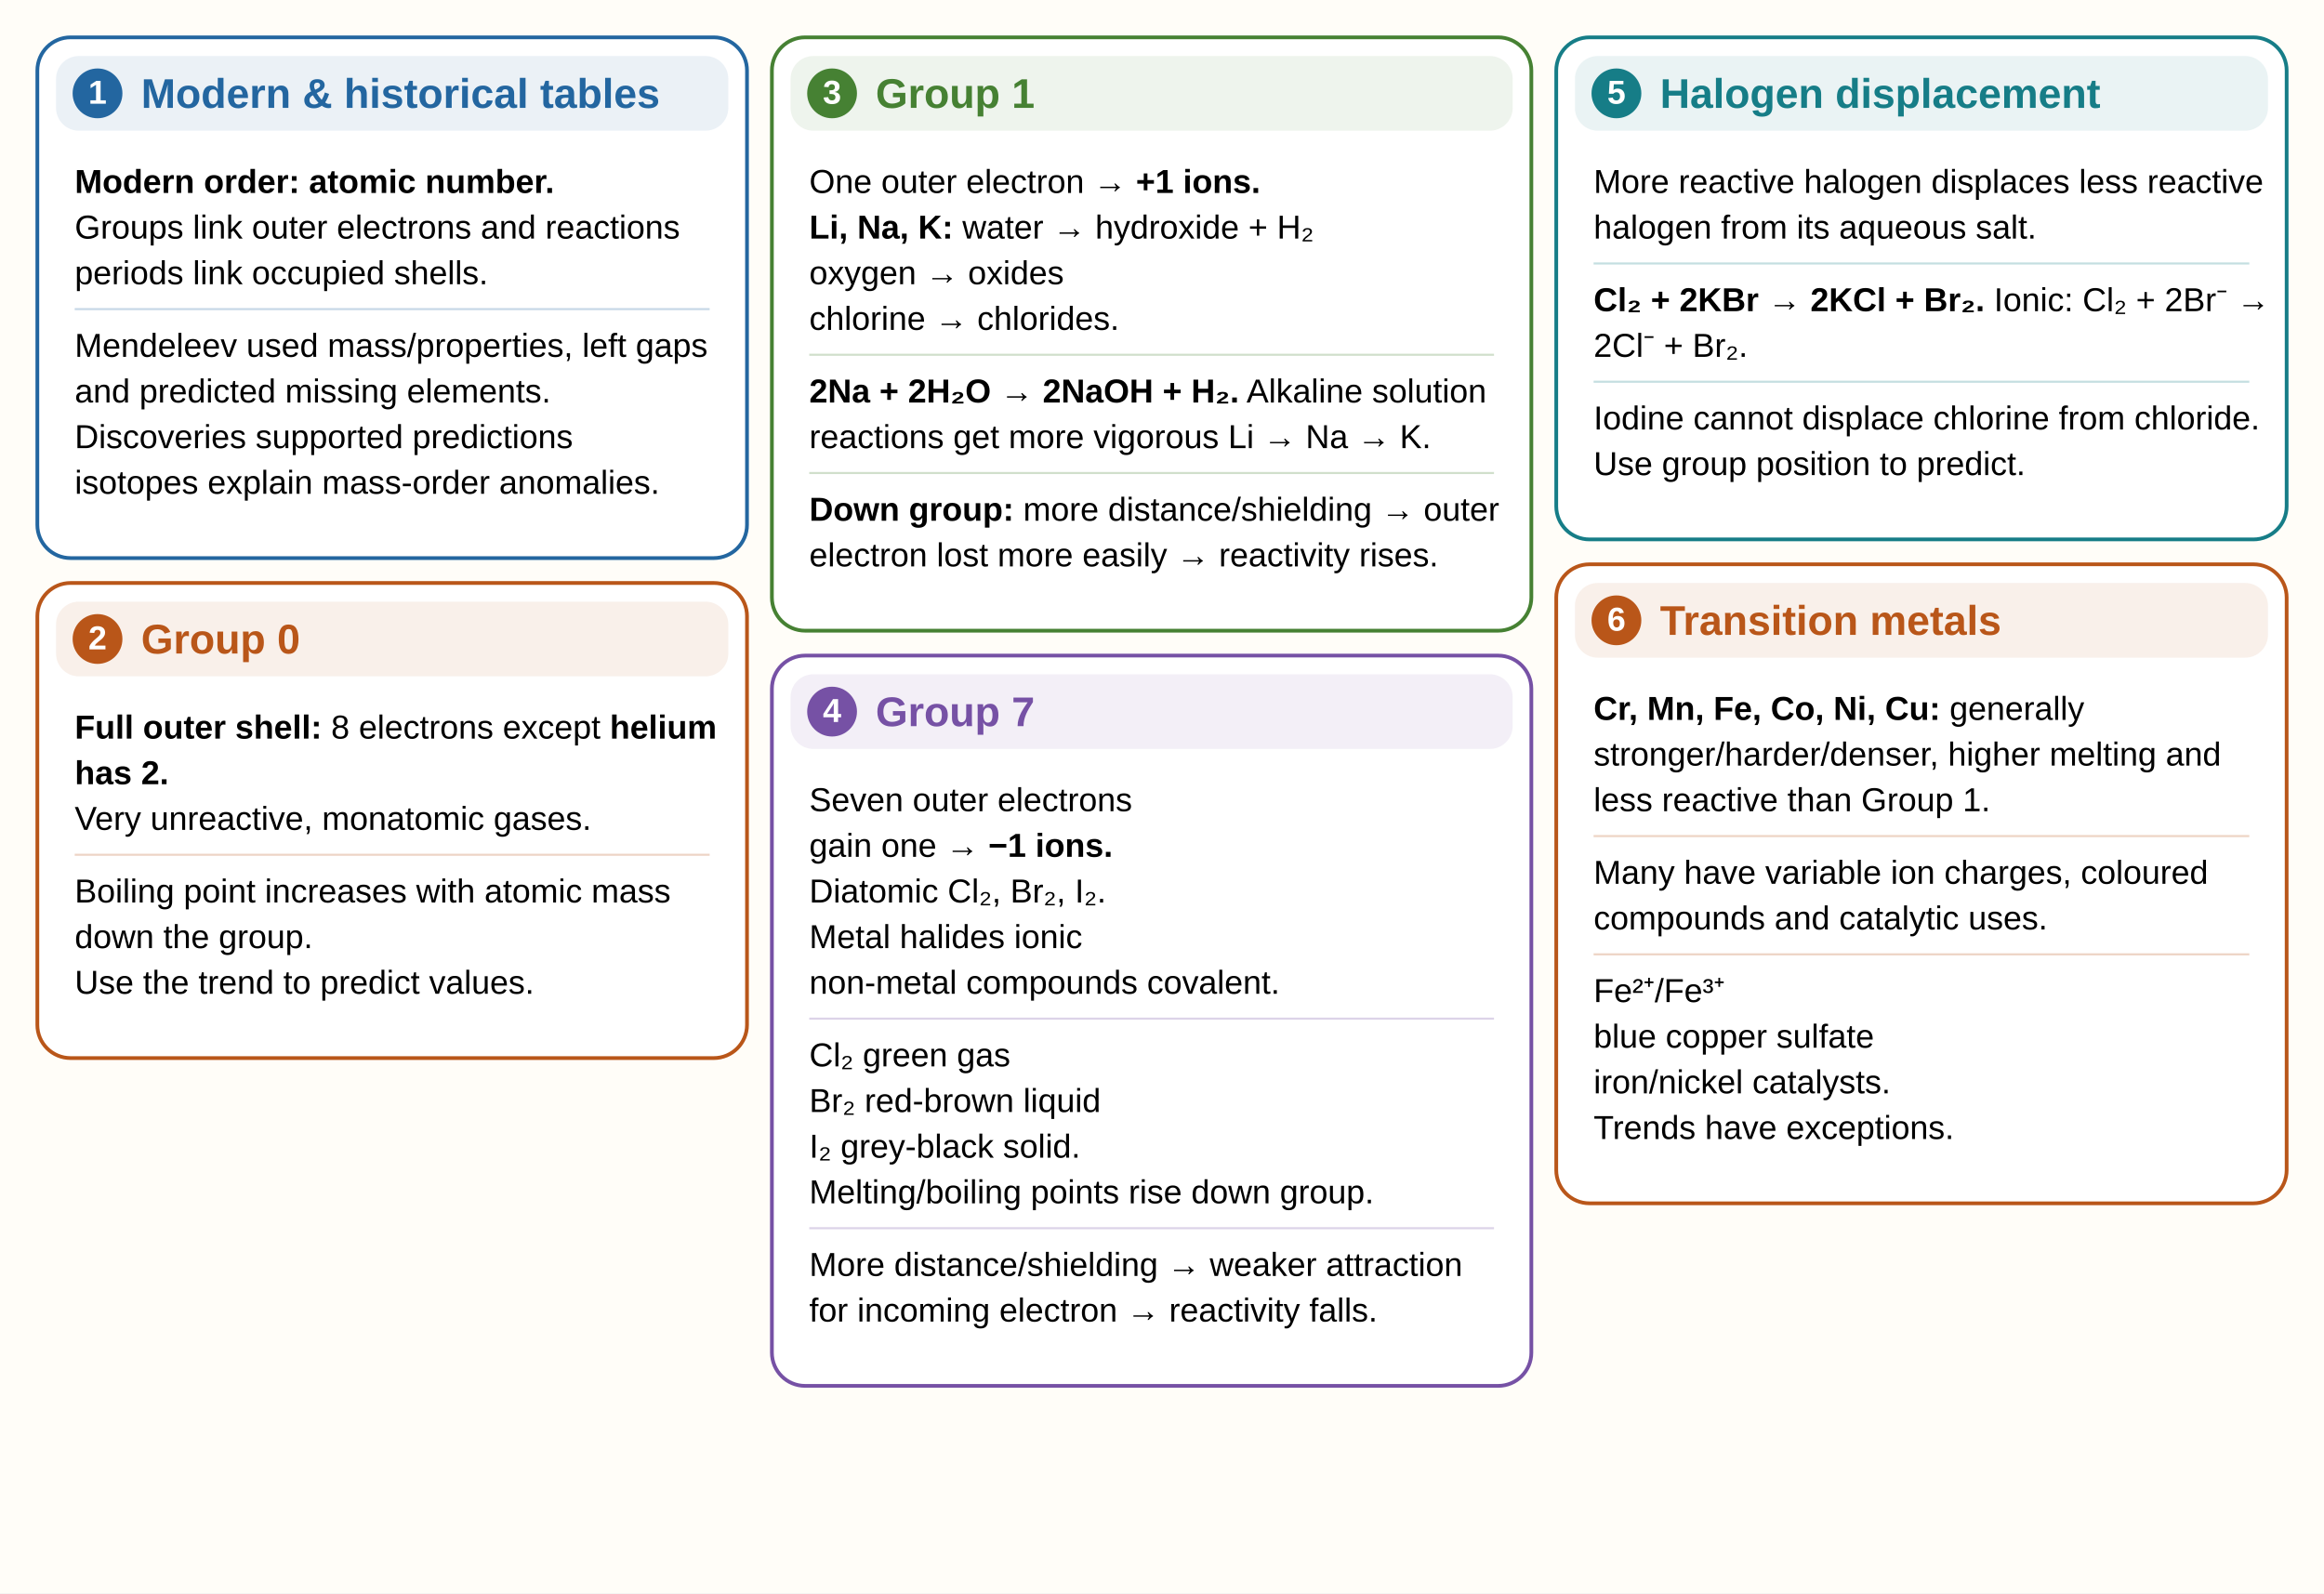
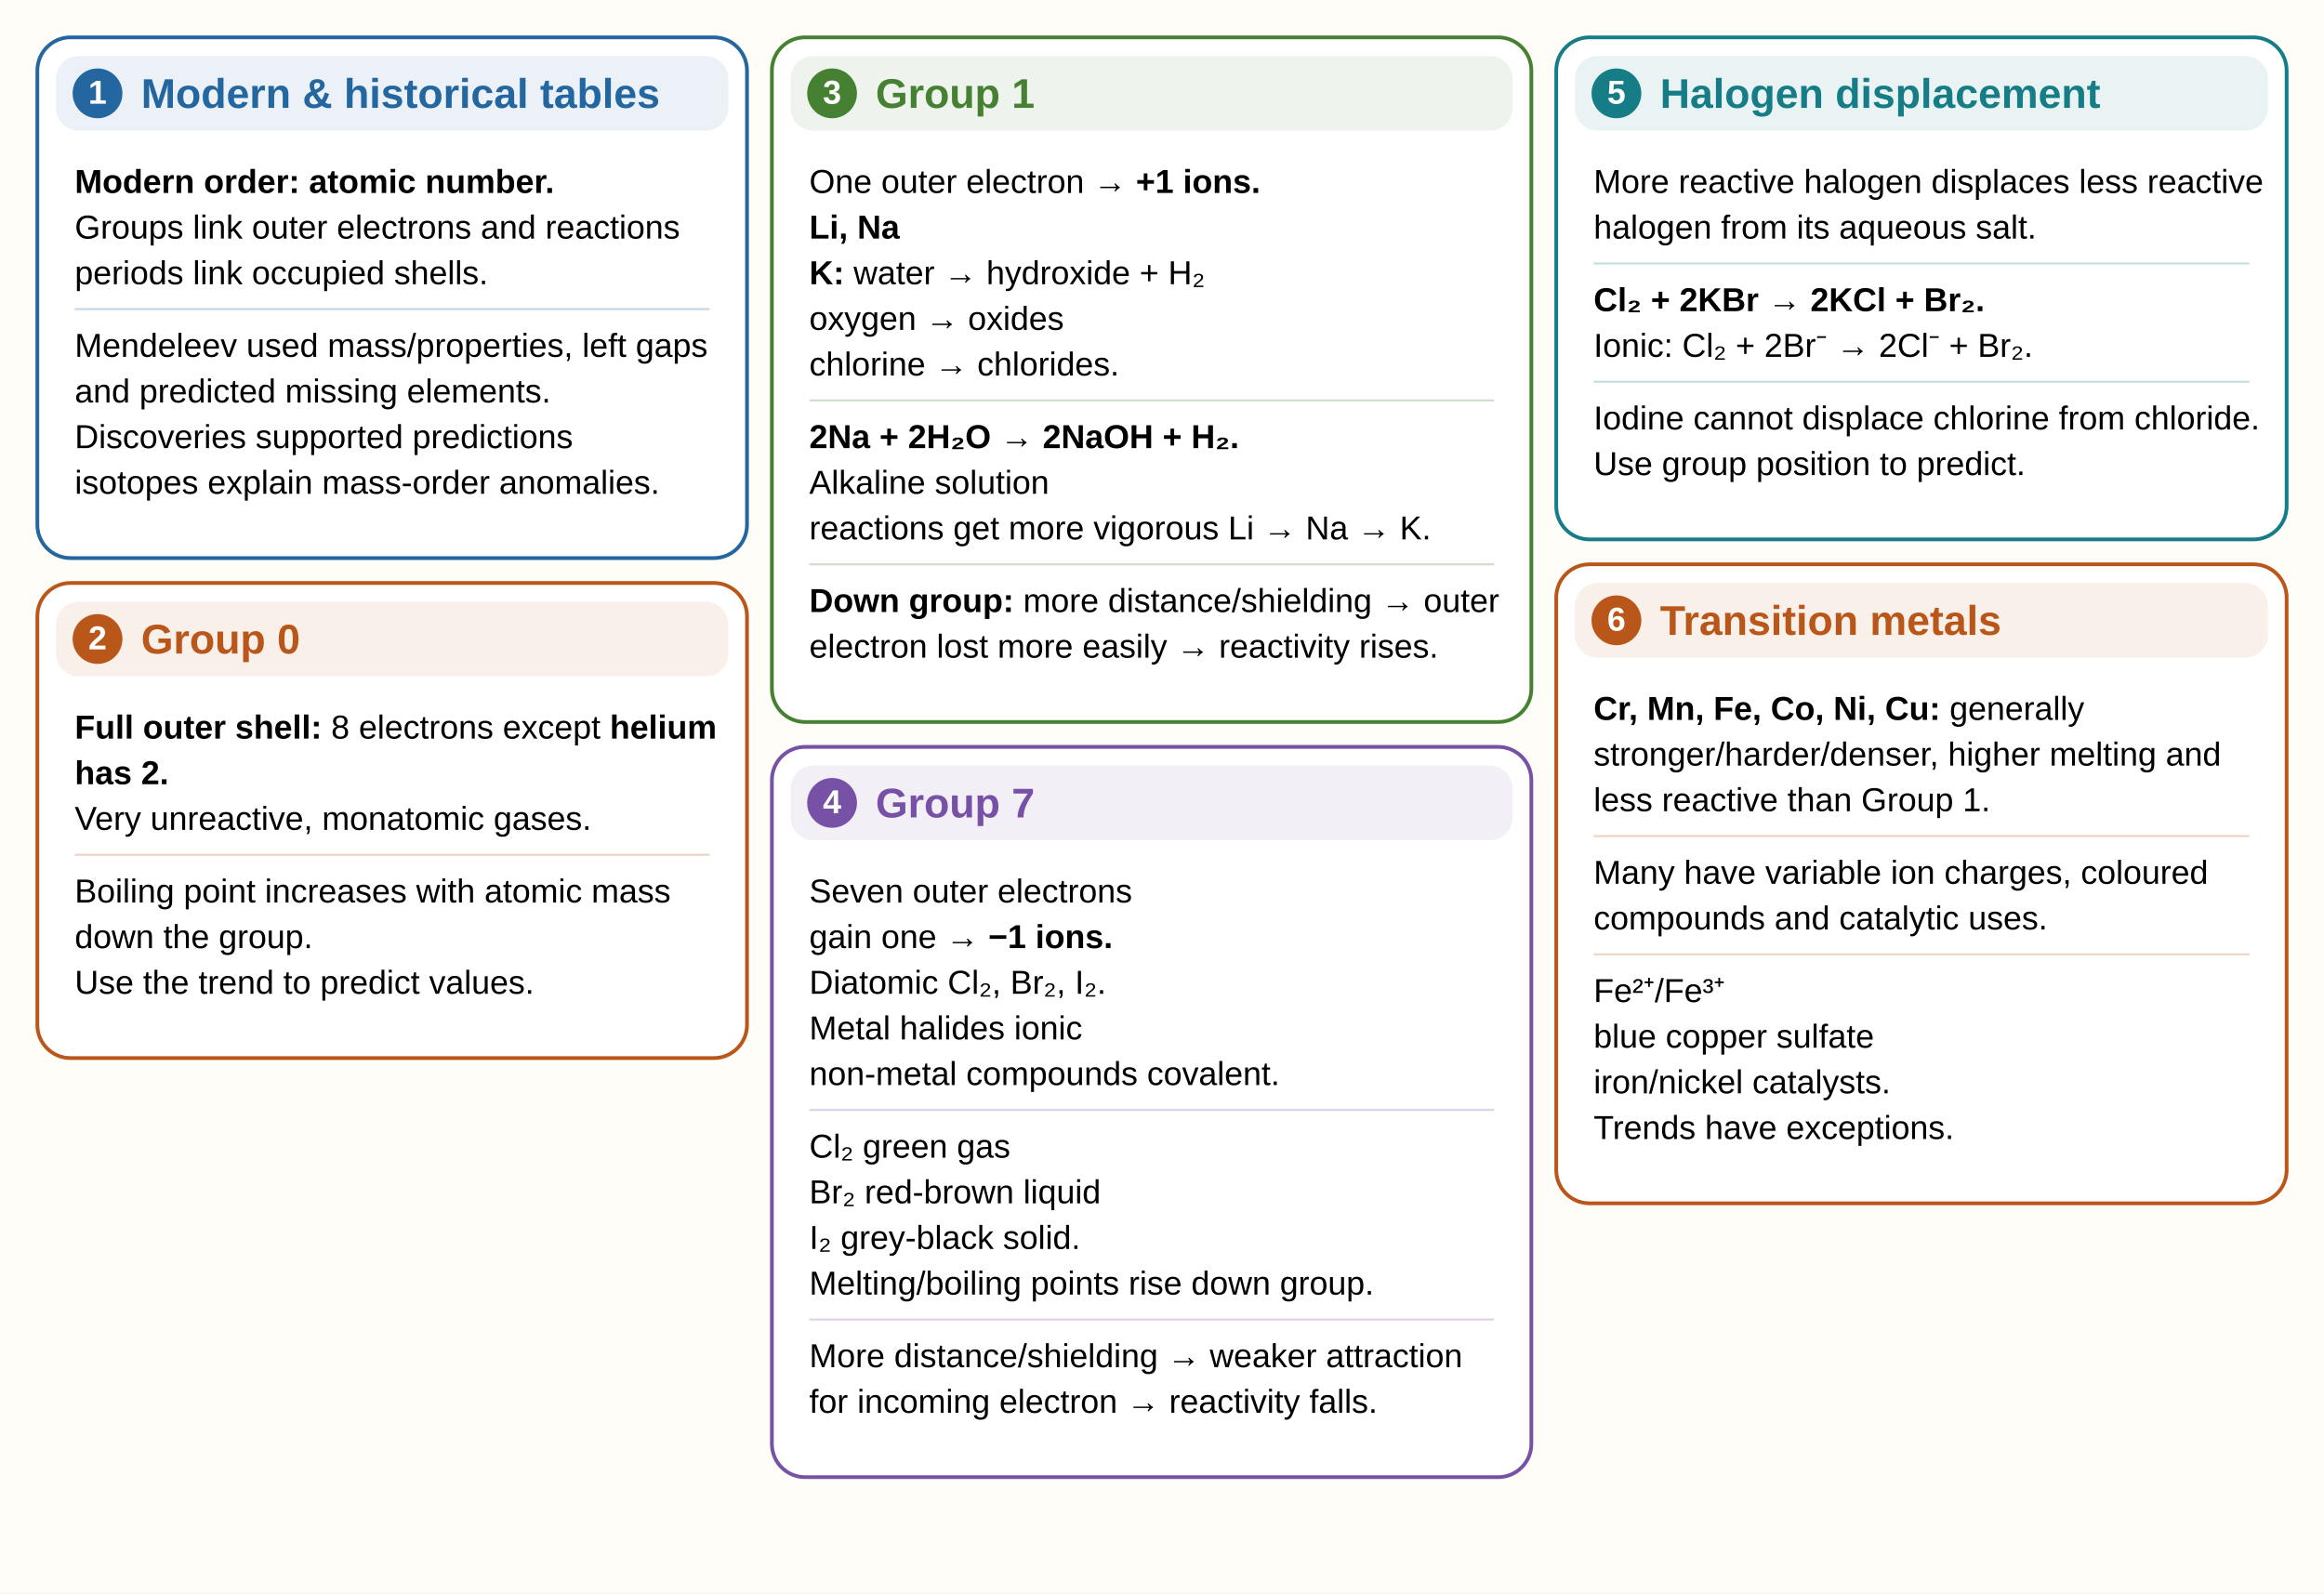
<svg xmlns="http://www.w3.org/2000/svg" width="2400" height="1645.714" viewBox="0 0 1120 768" role="img" aria-labelledby="map-title map-description" data-print-width-mm="277" font-family="Segoe UI,Arial,sans-serif">
  <defs>
    <marker id="arrow-2366a0" viewBox="0 0 10 10" refX="9" refY="5" markerWidth="4" markerHeight="4" orient="auto-start-reverse">
      <path d="M1 1L9 5L1 9" fill="none" stroke="#2366a0" stroke-width="2" stroke-linejoin="round" />
    </marker>
    <marker id="arrow-b95619" viewBox="0 0 10 10" refX="9" refY="5" markerWidth="4" markerHeight="4" orient="auto-start-reverse">
      <path d="M1 1L9 5L1 9" fill="none" stroke="#b95619" stroke-width="2" stroke-linejoin="round" />
    </marker>
    <marker id="arrow-468133" viewBox="0 0 10 10" refX="9" refY="5" markerWidth="4" markerHeight="4" orient="auto-start-reverse">
      <path d="M1 1L9 5L1 9" fill="none" stroke="#468133" stroke-width="2" stroke-linejoin="round" />
    </marker>
    <marker id="arrow-7651a5" viewBox="0 0 10 10" refX="9" refY="5" markerWidth="4" markerHeight="4" orient="auto-start-reverse">
      <path d="M1 1L9 5L1 9" fill="none" stroke="#7651a5" stroke-width="2" stroke-linejoin="round" />
    </marker>
    <marker id="arrow-167d87" viewBox="0 0 10 10" refX="9" refY="5" markerWidth="4" markerHeight="4" orient="auto-start-reverse">
      <path d="M1 1L9 5L1 9" fill="none" stroke="#167d87" stroke-width="2" stroke-linejoin="round" />
    </marker>
    <marker id="arrow-b95619" viewBox="0 0 10 10" refX="9" refY="5" markerWidth="4" markerHeight="4" orient="auto-start-reverse">
      <path d="M1 1L9 5L1 9" fill="none" stroke="#b95619" stroke-width="2" stroke-linejoin="round" />
    </marker>
  </defs>
  <rect width="1120" height="768" fill="#fffdf8" />
  <g class="map-section" id="section-1" data-source-panel="0" data-bounds="0,0,342,251" transform="translate(18 18)">
    <rect width="342" height="251" rx="16" fill="white" stroke="#2366a0" stroke-width="1.8" />
    <g class="section-heading">
      <rect x="9" y="9" width="324" height="36" rx="11" fill="#2366a0" opacity=".09" />
      <circle cx="29" cy="27" r="12" fill="#2366a0" />
      <text class="diagram-label" x="29" y="32" font-size="16" fill="white" font-weight="700" text-anchor="middle">1</text>
      <text class="panel-title" x="50" y="34" font-size="20" fill="#2366a0" font-weight="700" text-anchor="start">Modern &amp; historical tables</text>
    </g>
    <g class="section-body">
      <text class="body-text" x="18" y="75" font-size="16" fill="#000000" font-weight="400" text-anchor="start">
        <tspan font-weight="700">Modern</tspan>
        <tspan font-weight="700">order:</tspan>
        <tspan font-weight="700">atomic</tspan>
        <tspan font-weight="700">number.</tspan>
      </text>
      <text class="body-text" x="18" y="97" font-size="16" fill="#000000" font-weight="400" text-anchor="start">Groups link outer electrons and reactions</text>
      <text class="body-text" x="18" y="119" font-size="16" fill="#000000" font-weight="400" text-anchor="start">periods link occupied shells.</text>
      <path class="section-divider" d="M18 131H324" stroke="#2366a0" stroke-opacity=".25" stroke-width="1" fill="none" />
      <text class="body-text" x="18" y="154" font-size="16" fill="#000000" font-weight="400" text-anchor="start">Mendeleev used mass/properties, left gaps</text>
      <text class="body-text" x="18" y="176" font-size="16" fill="#000000" font-weight="400" text-anchor="start">and predicted missing elements.</text>
      <text class="body-text" x="18" y="198" font-size="16" fill="#000000" font-weight="400" text-anchor="start">Discoveries supported predictions</text>
      <text class="body-text" x="18" y="220" font-size="16" fill="#000000" font-weight="400" text-anchor="start">isotopes explain mass-order anomalies.</text>
    </g>
  </g>
  <g class="map-section" id="section-2" data-source-panel="1" data-bounds="0,0,342,229" transform="translate(18 281)">
    <rect width="342" height="229" rx="16" fill="white" stroke="#b95619" stroke-width="1.8" />
    <g class="section-heading">
      <rect x="9" y="9" width="324" height="36" rx="11" fill="#b95619" opacity=".09" />
      <circle cx="29" cy="27" r="12" fill="#b95619" />
      <text class="diagram-label" x="29" y="32" font-size="16" fill="white" font-weight="700" text-anchor="middle">2</text>
      <text class="panel-title" x="50" y="34" font-size="20" fill="#b95619" font-weight="700" text-anchor="start">Group 0</text>
    </g>
    <g class="section-body">
      <text class="body-text" x="18" y="75" font-size="16" fill="#000000" font-weight="400" text-anchor="start">
        <tspan font-weight="700">Full</tspan>
        <tspan font-weight="700">outer</tspan>
        <tspan font-weight="700">shell:</tspan> 8 electrons except <tspan font-weight="700">helium</tspan>
      </text>
      <text class="body-text" x="18" y="97" font-size="16" fill="#000000" font-weight="400" text-anchor="start">
        <tspan font-weight="700">has</tspan>
        <tspan font-weight="700">2.</tspan>
      </text>
      <text class="body-text" x="18" y="119" font-size="16" fill="#000000" font-weight="400" text-anchor="start">Very unreactive, monatomic gases.</text>
      <path class="section-divider" d="M18 131H324" stroke="#b95619" stroke-opacity=".25" stroke-width="1" fill="none" />
      <text class="body-text" x="18" y="154" font-size="16" fill="#000000" font-weight="400" text-anchor="start">Boiling point increases with atomic mass</text>
      <text class="body-text" x="18" y="176" font-size="16" fill="#000000" font-weight="400" text-anchor="start">down the group.</text>
      <text class="body-text" x="18" y="198" font-size="16" fill="#000000" font-weight="400" text-anchor="start">Use the trend to predict values.</text>
    </g>
  </g>
-   <g class="map-section" id="section-3" data-source-panel="2" data-bounds="0,0,366,286" transform="translate(372 18)">
-     <rect width="366" height="286" rx="16" fill="white" stroke="#468133" stroke-width="1.8" />
+   <g class="map-section" id="section-3" data-source-panel="2" data-bounds="0,0,366,330" transform="translate(372 18)">
+     <rect width="366" height="330" rx="16" fill="white" stroke="#468133" stroke-width="1.8" />
    <g class="section-heading">
      <rect x="9" y="9" width="348" height="36" rx="11" fill="#468133" opacity=".09" />
      <circle cx="29" cy="27" r="12" fill="#468133" />
      <text class="diagram-label" x="29" y="32" font-size="16" fill="white" font-weight="700" text-anchor="middle">3</text>
      <text class="panel-title" x="50" y="34" font-size="20" fill="#468133" font-weight="700" text-anchor="start">Group 1</text>
    </g>
    <g class="section-body">
      <text class="body-text" x="18" y="75" font-size="16" fill="#000000" font-weight="400" text-anchor="start">One outer electron → <tspan font-weight="700">+1</tspan>
        <tspan font-weight="700">ions.</tspan>
      </text>
      <text class="body-text" x="18" y="97" font-size="16" fill="#000000" font-weight="400" text-anchor="start">
        <tspan font-weight="700">Li,</tspan>
-         <tspan font-weight="700">Na,</tspan>
+         <tspan font-weight="700">Na</tspan>
+       </text>
+       <text class="body-text" x="18" y="119" font-size="16" fill="#000000" font-weight="400" text-anchor="start">
        <tspan font-weight="700">K:</tspan> water → hydroxide + H₂</text>
-       <text class="body-text" x="18" y="119" font-size="16" fill="#000000" font-weight="400" text-anchor="start">oxygen → oxides</text>
-       <text class="body-text" x="18" y="141" font-size="16" fill="#000000" font-weight="400" text-anchor="start">chlorine → chlorides.</text>
-       <path class="section-divider" d="M18 153H348" stroke="#468133" stroke-opacity=".25" stroke-width="1" fill="none" />
-       <text class="body-text" x="18" y="176" font-size="16" fill="#000000" font-weight="400" text-anchor="start">
+       <text class="body-text" x="18" y="141" font-size="16" fill="#000000" font-weight="400" text-anchor="start">oxygen → oxides</text>
+       <text class="body-text" x="18" y="163" font-size="16" fill="#000000" font-weight="400" text-anchor="start">chlorine → chlorides.</text>
+       <path class="section-divider" d="M18 175H348" stroke="#468133" stroke-opacity=".25" stroke-width="1" fill="none" />
+       <text class="body-text" x="18" y="198" font-size="16" fill="#000000" font-weight="400" text-anchor="start">
        <tspan font-weight="700">2Na</tspan>
        <tspan font-weight="700">+</tspan>
        <tspan font-weight="700">2H₂O</tspan>
        <tspan font-weight="700">→</tspan>
        <tspan font-weight="700">2NaOH</tspan>
        <tspan font-weight="700">+</tspan>
-         <tspan font-weight="700">H₂.</tspan> Alkaline solution</text>
-       <text class="body-text" x="18" y="198" font-size="16" fill="#000000" font-weight="400" text-anchor="start">reactions get more vigorous Li → Na → K.</text>
-       <path class="section-divider" d="M18 210H348" stroke="#468133" stroke-opacity=".25" stroke-width="1" fill="none" />
-       <text class="body-text" x="18" y="233" font-size="16" fill="#000000" font-weight="400" text-anchor="start">
+         <tspan font-weight="700">H₂.</tspan>
+       </text>
+       <text class="body-text" x="18" y="220" font-size="16" fill="#000000" font-weight="400" text-anchor="start">Alkaline solution</text>
+       <text class="body-text" x="18" y="242" font-size="16" fill="#000000" font-weight="400" text-anchor="start">reactions get more vigorous Li → Na → K.</text>
+       <path class="section-divider" d="M18 254H348" stroke="#468133" stroke-opacity=".25" stroke-width="1" fill="none" />
+       <text class="body-text" x="18" y="277" font-size="16" fill="#000000" font-weight="400" text-anchor="start">
        <tspan font-weight="700">Down</tspan>
        <tspan font-weight="700">group:</tspan> more distance/shielding → outer</text>
-       <text class="body-text" x="18" y="255" font-size="16" fill="#000000" font-weight="400" text-anchor="start">electron lost more easily → reactivity rises.</text>
+       <text class="body-text" x="18" y="299" font-size="16" fill="#000000" font-weight="400" text-anchor="start">electron lost more easily → reactivity rises.</text>
    </g>
  </g>
-   <g class="map-section" id="section-4" data-source-panel="3" data-bounds="0,0,366,352" transform="translate(372 316)">
+   <g class="map-section" id="section-4" data-source-panel="3" data-bounds="0,0,366,352" transform="translate(372 360)">
    <rect width="366" height="352" rx="16" fill="white" stroke="#7651a5" stroke-width="1.8" />
    <g class="section-heading">
      <rect x="9" y="9" width="348" height="36" rx="11" fill="#7651a5" opacity=".09" />
      <circle cx="29" cy="27" r="12" fill="#7651a5" />
      <text class="diagram-label" x="29" y="32" font-size="16" fill="white" font-weight="700" text-anchor="middle">4</text>
      <text class="panel-title" x="50" y="34" font-size="20" fill="#7651a5" font-weight="700" text-anchor="start">Group 7</text>
    </g>
    <g class="section-body">
      <text class="body-text" x="18" y="75" font-size="16" fill="#000000" font-weight="400" text-anchor="start">Seven outer electrons</text>
      <text class="body-text" x="18" y="97" font-size="16" fill="#000000" font-weight="400" text-anchor="start">gain one → <tspan font-weight="700">−1</tspan>
        <tspan font-weight="700">ions.</tspan>
      </text>
      <text class="body-text" x="18" y="119" font-size="16" fill="#000000" font-weight="400" text-anchor="start">Diatomic Cl₂, Br₂, I₂.</text>
      <text class="body-text" x="18" y="141" font-size="16" fill="#000000" font-weight="400" text-anchor="start">Metal halides ionic</text>
      <text class="body-text" x="18" y="163" font-size="16" fill="#000000" font-weight="400" text-anchor="start">non-metal compounds covalent.</text>
      <path class="section-divider" d="M18 175H348" stroke="#7651a5" stroke-opacity=".25" stroke-width="1" fill="none" />
      <text class="body-text" x="18" y="198" font-size="16" fill="#000000" font-weight="400" text-anchor="start">Cl₂ green gas</text>
      <text class="body-text" x="18" y="220" font-size="16" fill="#000000" font-weight="400" text-anchor="start">Br₂ red-brown liquid</text>
      <text class="body-text" x="18" y="242" font-size="16" fill="#000000" font-weight="400" text-anchor="start">I₂ grey-black solid.</text>
      <text class="body-text" x="18" y="264" font-size="16" fill="#000000" font-weight="400" text-anchor="start">Melting/boiling points rise down group.</text>
      <path class="section-divider" d="M18 276H348" stroke="#7651a5" stroke-opacity=".25" stroke-width="1" fill="none" />
      <text class="body-text" x="18" y="299" font-size="16" fill="#000000" font-weight="400" text-anchor="start">More distance/shielding → weaker attraction</text>
      <text class="body-text" x="18" y="321" font-size="16" fill="#000000" font-weight="400" text-anchor="start">for incoming electron → reactivity falls.</text>
    </g>
  </g>
  <g class="map-section" id="section-5" data-source-panel="4" data-bounds="0,0,352,242" transform="translate(750 18)">
    <rect width="352" height="242" rx="16" fill="white" stroke="#167d87" stroke-width="1.8" />
    <g class="section-heading">
      <rect x="9" y="9" width="334" height="36" rx="11" fill="#167d87" opacity=".09" />
      <circle cx="29" cy="27" r="12" fill="#167d87" />
      <text class="diagram-label" x="29" y="32" font-size="16" fill="white" font-weight="700" text-anchor="middle">5</text>
      <text class="panel-title" x="50" y="34" font-size="20" fill="#167d87" font-weight="700" text-anchor="start">Halogen displacement</text>
    </g>
    <g class="section-body">
      <text class="body-text" x="18" y="75" font-size="16" fill="#000000" font-weight="400" text-anchor="start">More reactive halogen displaces less reactive</text>
      <text class="body-text" x="18" y="97" font-size="16" fill="#000000" font-weight="400" text-anchor="start">halogen from its aqueous salt.</text>
      <path class="section-divider" d="M18 109H334" stroke="#167d87" stroke-opacity=".25" stroke-width="1" fill="none" />
      <text class="body-text" x="18" y="132" font-size="16" fill="#000000" font-weight="400" text-anchor="start">
        <tspan font-weight="700">Cl₂</tspan>
        <tspan font-weight="700">+</tspan>
        <tspan font-weight="700">2KBr</tspan>
        <tspan font-weight="700">→</tspan>
        <tspan font-weight="700">2KCl</tspan>
        <tspan font-weight="700">+</tspan>
-         <tspan font-weight="700">Br₂.</tspan> Ionic: Cl₂ + 2Br⁻ →</text>
-       <text class="body-text" x="18" y="154" font-size="16" fill="#000000" font-weight="400" text-anchor="start">2Cl⁻ + Br₂.</text>
+         <tspan font-weight="700">Br₂.</tspan>
+       </text>
+       <text class="body-text" x="18" y="154" font-size="16" fill="#000000" font-weight="400" text-anchor="start">Ionic: Cl₂ + 2Br⁻ → 2Cl⁻ + Br₂.</text>
      <path class="section-divider" d="M18 166H334" stroke="#167d87" stroke-opacity=".25" stroke-width="1" fill="none" />
      <text class="body-text" x="18" y="189" font-size="16" fill="#000000" font-weight="400" text-anchor="start">Iodine cannot displace chlorine from chloride.</text>
      <text class="body-text" x="18" y="211" font-size="16" fill="#000000" font-weight="400" text-anchor="start">Use group position to predict.</text>
    </g>
  </g>
  <g class="map-section" id="section-6" data-source-panel="5" data-bounds="0,0,352,308" transform="translate(750 272)">
    <rect width="352" height="308" rx="16" fill="white" stroke="#b95619" stroke-width="1.8" />
    <g class="section-heading">
      <rect x="9" y="9" width="334" height="36" rx="11" fill="#b95619" opacity=".09" />
      <circle cx="29" cy="27" r="12" fill="#b95619" />
      <text class="diagram-label" x="29" y="32" font-size="16" fill="white" font-weight="700" text-anchor="middle">6</text>
      <text class="panel-title" x="50" y="34" font-size="20" fill="#b95619" font-weight="700" text-anchor="start">Transition metals</text>
    </g>
    <g class="section-body">
      <text class="body-text" x="18" y="75" font-size="16" fill="#000000" font-weight="400" text-anchor="start">
        <tspan font-weight="700">Cr,</tspan>
        <tspan font-weight="700">Mn,</tspan>
        <tspan font-weight="700">Fe,</tspan>
        <tspan font-weight="700">Co,</tspan>
        <tspan font-weight="700">Ni,</tspan>
        <tspan font-weight="700">Cu:</tspan> generally</text>
      <text class="body-text" x="18" y="97" font-size="16" fill="#000000" font-weight="400" text-anchor="start">stronger/harder/denser, higher melting and</text>
      <text class="body-text" x="18" y="119" font-size="16" fill="#000000" font-weight="400" text-anchor="start">less reactive than Group 1.</text>
      <path class="section-divider" d="M18 131H334" stroke="#b95619" stroke-opacity=".25" stroke-width="1" fill="none" />
      <text class="body-text" x="18" y="154" font-size="16" fill="#000000" font-weight="400" text-anchor="start">Many have variable ion charges, coloured</text>
      <text class="body-text" x="18" y="176" font-size="16" fill="#000000" font-weight="400" text-anchor="start">compounds and catalytic uses.</text>
      <path class="section-divider" d="M18 188H334" stroke="#b95619" stroke-opacity=".25" stroke-width="1" fill="none" />
      <text class="body-text" x="18" y="211" font-size="16" fill="#000000" font-weight="400" text-anchor="start">Fe²⁺/Fe³⁺</text>
      <text class="body-text" x="18" y="233" font-size="16" fill="#000000" font-weight="400" text-anchor="start">blue copper sulfate</text>
      <text class="body-text" x="18" y="255" font-size="16" fill="#000000" font-weight="400" text-anchor="start">iron/nickel catalysts.</text>
      <text class="body-text" x="18" y="277" font-size="16" fill="#000000" font-weight="400" text-anchor="start">Trends have exceptions.</text>
    </g>
  </g>
</svg>
